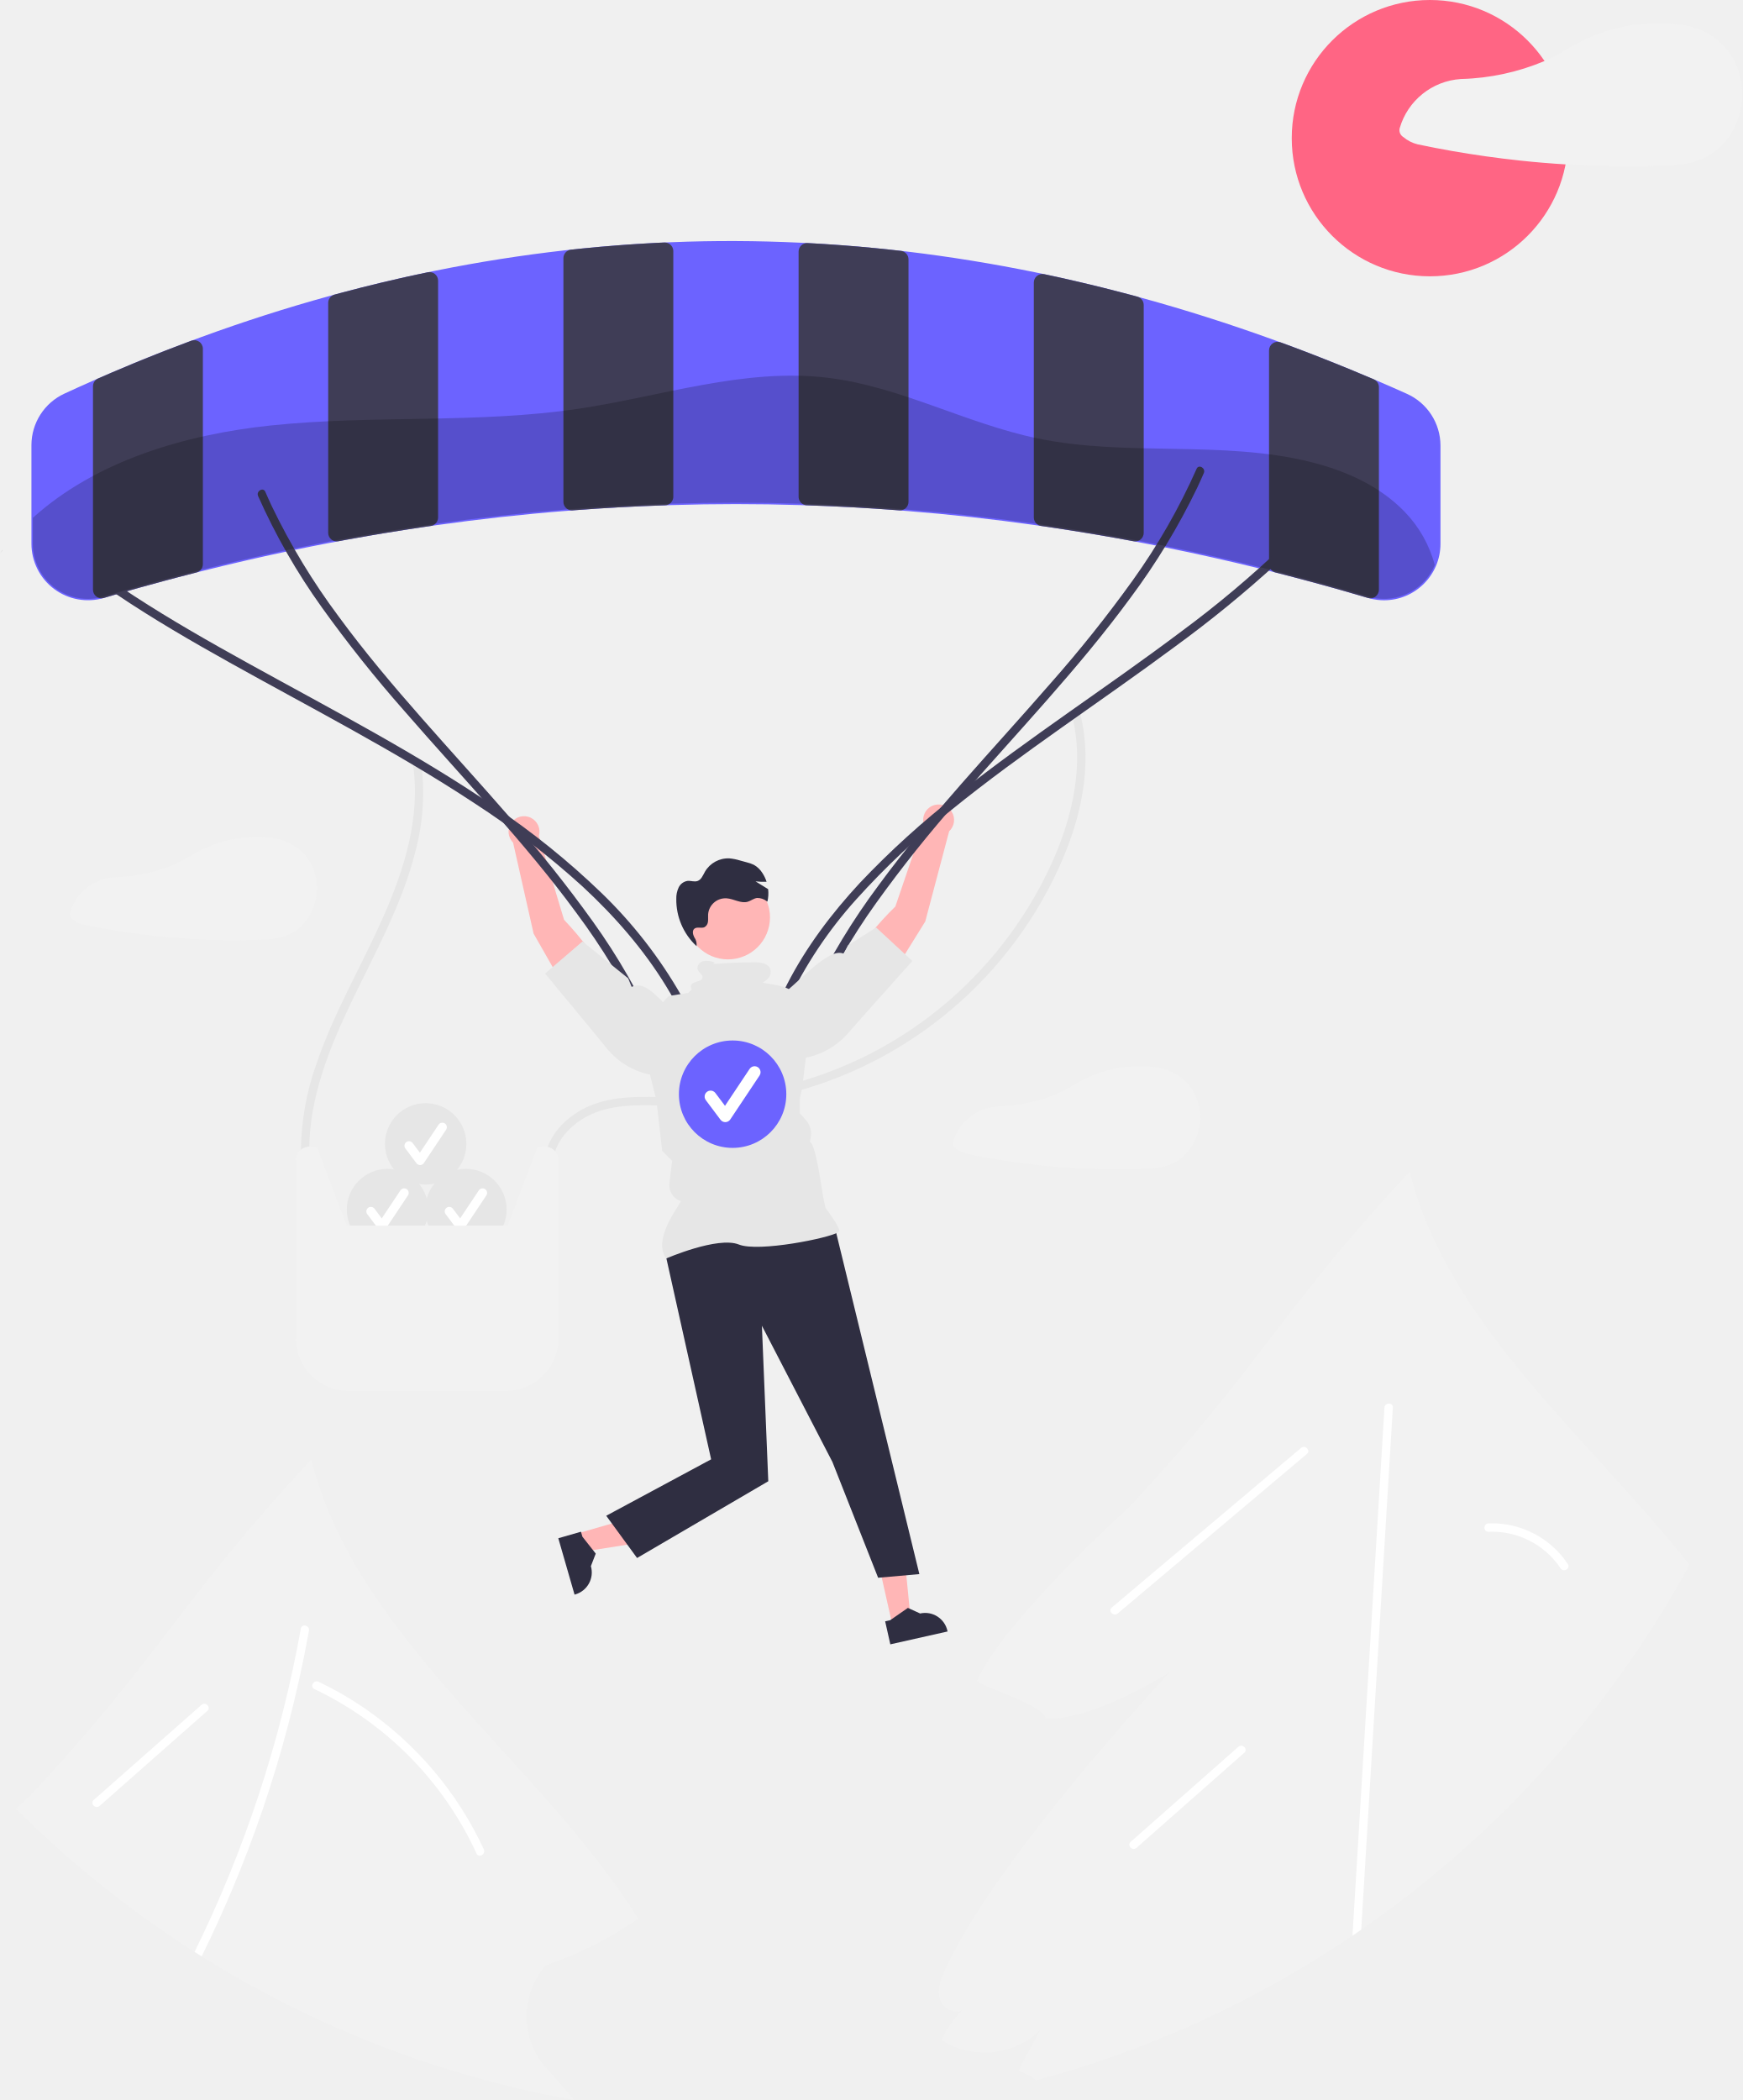
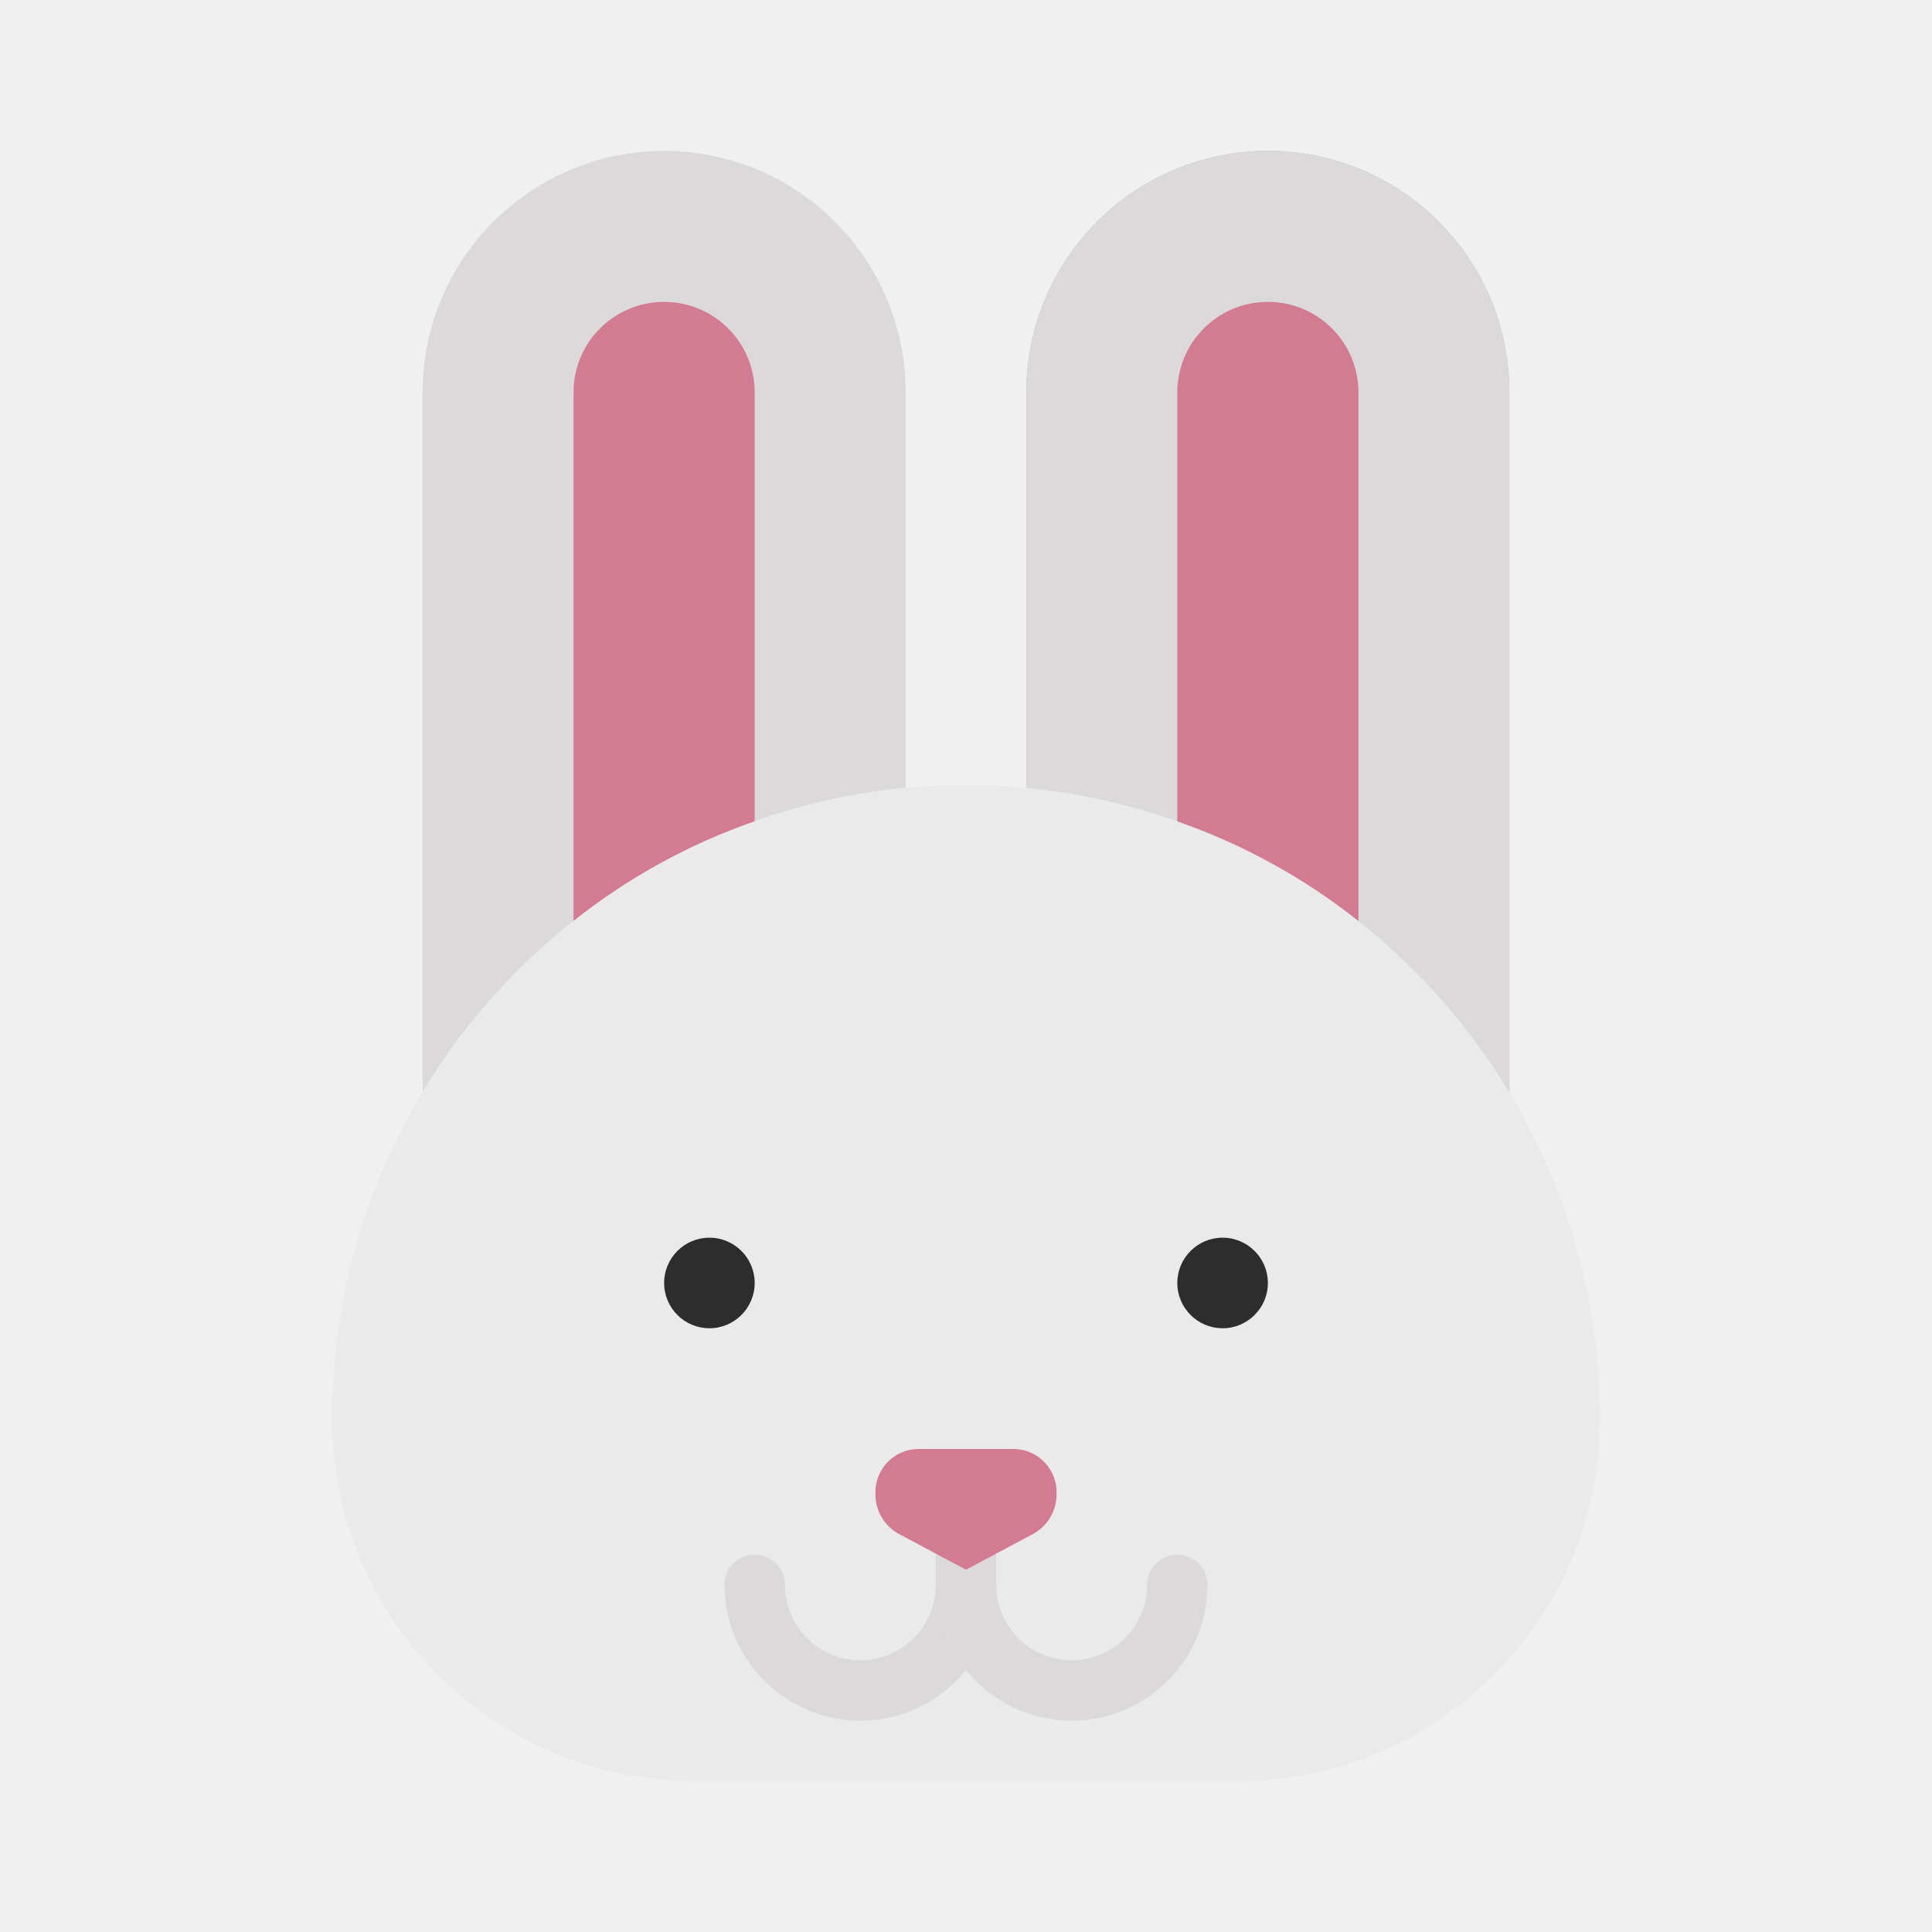
- <svg xmlns="http://www.w3.org/2000/svg" data-name="Layer 1" width="623.352" height="751.374" viewBox="0 0 623.352 751.374">
-   <path d="M490.139,403.405s13.871,14.334,15.102,22.415l-12.067,6.95L479.247,408.364,471.901,375.784a5.533,5.533,0,1,1,9.227-2.361Z" transform="translate(-288.324 -74.31291)" fill="#ffb6b6" />
-   <path d="M618.792,369.035a5.533,5.533,0,1,1,9.133,2.702l-8.549,32.285L604.552,427.894l-11.801-7.393c1.53-8.03,15.924-21.84,15.924-21.84Z" transform="translate(-288.324 -74.31291)" fill="#ffb6b6" />
-   <path d="M398.98,486.136c-.087-19.028,7.216-36.961,15.333-53.834,8.388-17.435,17.936-34.54,22.676-53.444a81.355,81.355,0,0,0,1.981-31.937c-.286-1.903-3.178-1.094-2.893.798,2.906,19.308-3.376,38.537-11.199,55.951-7.758,17.268-17.43,33.695-23.483,51.702a95.481,95.481,0,0,0-5.415,30.764,1.501,1.501,0,0,0,3,0Z" transform="translate(-288.324 -74.31291)" fill="#e6e6e6" />
-   <path d="M486.168,492.521c-.641-8.1,5.077-14.857,11.826-18.576,8.565-4.718,18.932-4.313,28.397-4.033a166.632,166.632,0,0,0,29.066-1.382,145.903,145.903,0,0,0,108.038-76.256c8.902-16.854,15.169-36.286,12.666-55.533a64.418,64.418,0,0,0-1.291-6.955c-.457-1.875-3.351-1.081-2.893.798,4.661,19.121-.682,39.149-9.154,56.41a144.306,144.306,0,0,1-31.339,42.08,141.84,141.84,0,0,1-46.701,28.835,146.071,146.071,0,0,1-27.739,7.362,152.758,152.758,0,0,1-29.009,1.691c-9.645-.281-19.867-.79-28.932,3.114-7.094,3.055-13.68,9.106-15.507,16.841a18.155,18.155,0,0,0-.429,5.604c.151,1.912,3.153,1.928,3,0Z" transform="translate(-288.324 -74.31291)" fill="#e6e6e6" />
-   <path d="M791.711,215.22c-3.53-1.59-7-3.12-10.32-4.53-.5-.21-1-.43-1.5-.64l-.06-.03q-4.485-1.92-8.99-3.76c-2.1-.86-4.19-1.71-6.29-2.54-.82-.34-1.64-.66-2.47-.98-1.33-.53-2.67-1.05-4-1.57-1.1-.43-2.21-.85-3.31-1.27-1.27-.49-2.54-.96-3.8-1.44q-2.25-.84-4.49-1.66a.09.09,0,0,0-.05-.01c-1.13-.42-2.26-.83-3.38-1.23-15.21-5.48-30.64-10.38-45.88-14.57q-.825-.225-1.65-.45-1.425-.39-2.85-.78-2.52-.675-5.06-1.32c-1.59-.42-3.19-.82-4.79-1.22-1.41-.35-2.82-.7-4.24-1.04-1.39-.34-2.78-.67-4.18-.99q-6.255-1.47-12.49-2.78a.276.276,0,0,0-.09-.01c-1-.22-1.99-.43-2.99-.63-15.18-3.11-30.62-5.61-45.89-7.44-.75-.09-1.5-.18-2.25-.26h-.02c-.13-.02-.27-.03-.4-.04q-1.89-.225-3.78-.42c-1.66-.18-3.31-.35-4.97-.51q-5.895-.585-11.77-1.02c-.99-.08-1.97-.15-2.95-.21-1.13-.09-2.26-.16-3.38-.23q-1.74-.12-3.48-.21c-.44-.03-.87-.05-1.3-.07-.54-.04-1.09-.06-1.63-.09q-1.215-.06-2.43-.12c-15.24-.73-30.67-.79-45.87-.18-.84.03-1.68.07-2.53.11h-.03c-.61.03-1.22.05-1.84.08-.22.01-.45.02-.67.03-1.51.08-3.02.16-4.53.25-1.61.09-3.21.19-4.81.3-1.01.07-2.01.14-3.01.21-.66.05-1.32.1-1.99.15-4.18.32-8.36.69-12.51,1.11-1.39.14-2.77.28-4.15.43-.77.08-1.53.16-2.29.25-15.24,1.72-30.68,4.15-45.88,7.21-1,.2-2.01.41-3.02.62-.02,0-.04.01-.06.01-.15.03-.31.06-.46.1-1.04.21-2.09.43-3.13.66-1.15.24-2.29.49-3.44.74-.96.21-1.92.43-2.88.65-2.26.51-4.53,1.03-6.79,1.58q-6.9,1.65-13.79,3.49c-1.04.28-2.09.56-3.14.85a.031.031,0,0,0-.02.01c-.54.14-1.09.29-1.63.44-15.2,4.18-30.63,9.12-45.87,14.7-1.12.41-2.24.82-3.37,1.25a.235.235,0,0,0-.08.02q-4.545,1.695-9.14,3.48c-1.11.44-2.23.88-3.35,1.32-1.08.43-2.17.86-3.25,1.3-.95.38-1.89.76-2.84,1.15-.76.31-1.51.62-2.27.93q-3.9,1.62-7.79,3.28c-1.57.68-3.15,1.36-4.72,2.05-.51.22-1.03.44-1.54.67-3.78,1.67-7.22,3.22-10.52,4.75a20.337,20.337,0,0,0-11.8,18.4v35.29a20.237,20.237,0,0,0,25.93,19.42c1.49-.44,2.98-.88,4.48-1.32,1.25-.37,2.51-.73,3.76-1.09,1.37-.39,2.73-.78,4.1-1.17,3.13-.87,6.28-1.74,9.43-2.58q2.205-.585,4.41-1.17c2.31-.61,4.62-1.2,6.93-1.79q.96-.24,1.92-.48c10.05-2.52,20.15-4.86,30.17-6.98,1.03-.22,2.06-.43,3.08-.64q6.315-1.32,12.56-2.5l3-.57h.03c.98-.19,1.96-.37,2.94-.55q4.11-.75,8.27-1.46c1.59-.28,3.19-.55,4.79-.81.16-.03.32-.06.48-.08q4.14-.69,8.3-1.33c1.88-.29,3.77-.58,5.66-.85,1.61-.24,3.22-.47,4.83-.7,15.26-2.14,30.67-3.85,45.81-5.05,1.31-.11,2.62-.21,3.93-.31,5.08-.38,10.2-.72,15.33-1,6.34-.34,12.7-.61,19.03-.8,15.2-.47,30.61-.47,45.8,0,6.34.19,12.7.46,19.04.8,5.13.28,10.25.62,15.33,1,1.31.1,2.62.2,3.93.31,15.13,1.2,30.54,2.9,45.82,5.05.73.1,1.45.21,2.18.31.26.04.51.07.77.11,1.11.16,2.22.33,3.33.49q6.255.93,12.5,1.97c1.07.17,2.14.35,3.2.53q3.435.585,6.84,1.19c1.32.24,2.63.48,3.94.72.83.15,1.67.3,2.5.46,1.01.19,2.02.38,3.02.57,1.65.31,3.3.63,4.96.96,1.04.21,2.09.41,3.14.63,11.19,2.25,22.49,4.78,33.74,7.54q1.755.435,3.51.87c.16.04.31.08.47.12,1.21.3,2.42.61,3.63.92q2.595.66,5.2,1.35,2.205.57,4.41,1.17c4.54,1.21,9.08,2.47,13.59,3.76q4.125,1.185,8.21,2.4h.02a19.759,19.759,0,0,0,3.32.68,19.335,19.335,0,0,0,2.4.15,20.222,20.222,0,0,0,20.18-20.25V233.71A20.319,20.319,0,0,0,791.711,215.22Z" transform="translate(-288.324 -74.31291)" fill="#6c63ff" />
-   <path d="M359.591,196.57a3.025,3.025,0,0,0-2.72-.37.235.235,0,0,0-.08.02q-4.545,1.695-9.14,3.48c-1.11.44-2.23.88-3.35,1.32-1.08.43-2.17.86-3.25,1.3-.95.38-1.89.76-2.84,1.15-.76.31-1.51.62-2.27.93q-3.9,1.62-7.79,3.28c-1.57.68-3.15,1.36-4.72,2.05a3.064,3.064,0,0,0-1.84,2.81v72.77a3.055,3.055,0,0,0,1.24,2.47,3.262,3.262,0,0,0,.8.43,3.002,3.002,0,0,0,1.87.04l4.47-1.32q1.875-.54,3.75-1.08c1.37-.39,2.74-.78,4.12-1.17,3.13-.87,6.28-1.74,9.43-2.58q2.205-.6,4.41-1.17c2.31-.61,4.62-1.2,6.93-1.79a3.094,3.094,0,0,0,1.49-.88l.01-.01a3.066,3.066,0,0,0,.8-2.06v-77.1A3.061,3.061,0,0,0,359.591,196.57Z" transform="translate(-288.324 -74.31291)" fill="#3f3d56" />
-   <path d="M443.931,172.35a3,3,0,0,0-2.48-.63c-.02,0-.04.01-.06.01-.15.03-.31.06-.46.1-1.04.21-2.09.43-3.13.66-1.15.24-2.29.49-3.44.74-.96.21-1.92.43-2.88.65-2.26.51-4.53,1.03-6.79,1.58q-6.915,1.65-13.79,3.49c-.96.25-1.93.51-2.89.77a2.411,2.411,0,0,0-.25.08.031.031,0,0,0-.02.01,3.079,3.079,0,0,0-1.99,2.87v82.29a3.045,3.045,0,0,0,1.1,2.35,2.9,2.9,0,0,0,.79.47,3.076,3.076,0,0,0,1.16.23,3.285,3.285,0,0,0,.54-.05h.03c.98-.19,1.96-.37,2.94-.55q4.11-.75,8.27-1.46c1.59-.28,3.19-.55,4.79-.81.16-.03.32-.06.48-.08q4.14-.69,8.3-1.33c1.88-.29,3.77-.58,5.66-.85.88-.14,1.76-.26,2.64-.39a2.994,2.994,0,0,0,1.57-.72,3.065,3.065,0,0,0,1.05-2.3V174.73A3.05,3.05,0,0,0,443.931,172.35Z" transform="translate(-288.324 -74.31291)" fill="#3f3d56" />
-   <path d="M528.281,161.93a3.089,3.089,0,0,0-2.1-.85h-.15c-.57.03-1.15.05-1.72.08-.22.01-.45.02-.67.03-1.51.08-3.02.16-4.53.25-1.61.09-3.21.19-4.81.3-1.01.07-2.01.14-3.01.21-.66.05-1.32.1-1.99.15-4.18.32-8.36.69-12.51,1.11-1.39.14-2.77.28-4.15.43a3.058,3.058,0,0,0-2.73,3.05v87.19a3.014,3.014,0,0,0,.98,2.23,2.968,2.968,0,0,0,.62.45,3.073,3.073,0,0,0,1.46.37c.07,0,.15-.01.23-.01.39-.03.79-.06,1.18-.09,5.08-.38,10.2-.72,15.33-1,5.53-.31,11.06-.55,16.56-.73a2.961,2.961,0,0,0,1.66-.54,3.047,3.047,0,0,0,1.3-2.51v-87.9A3.039,3.039,0,0,0,528.281,161.93Z" transform="translate(-288.324 -74.31291)" fill="#3f3d56" />
-   <path d="M610.691,164.07h-.02c-.13-.02-.27-.03-.4-.04q-1.89-.225-3.78-.42c-1.66-.18-3.31-.35-4.97-.51q-5.895-.585-11.77-1.02c-.99-.08-1.97-.15-2.95-.21-1.13-.09-2.26-.16-3.38-.23q-1.74-.12-3.48-.21c-.44-.03-.87-.05-1.3-.07-.46-.03-.91-.06-1.36-.08a2.435,2.435,0,0,0-.27-.01,2.989,2.989,0,0,0-1.99.84,3.049,3.049,0,0,0-.96,2.23v87.71a3.03,3.03,0,0,0,1.31,2.51,2.929,2.929,0,0,0,1.65.54c5.5.18,11.03.42,16.56.73,5.13.28,10.25.62,15.33,1,.39.03.79.06,1.18.09.08,0,.15.01.23.01a3.074,3.074,0,0,0,1.46-.37,2.969,2.969,0,0,0,.62-.45,3.051,3.051,0,0,0,.98-2.23V167.11A3.074,3.074,0,0,0,610.691,164.07Z" transform="translate(-288.324 -74.31291)" fill="#3f3d56" />
-   <path d="M695.521,180.54a2.266,2.266,0,0,0-.24-.08c-.87-.24-1.74-.47-2.61-.7q-2.52-.675-5.06-1.32c-1.59-.42-3.19-.82-4.79-1.22-1.41-.35-2.82-.7-4.24-1.04-1.39-.34-2.78-.67-4.18-.99q-6.255-1.47-12.49-2.78a.276.276,0,0,0-.09-.01,3.009,3.009,0,0,0-2.46.63,3.05,3.05,0,0,0-1.14,2.38v84.07a3.039,3.039,0,0,0,1.06,2.3,2.962,2.962,0,0,0,1.56.72c.26.04.51.07.77.11,1.11.16,2.22.32,3.33.49q6.255.93,12.5,1.97c1.07.17,2.14.35,3.2.53q3.435.585,6.84,1.19c1.32.24,2.63.48,3.94.72.83.15,1.67.3,2.5.46a3.654,3.654,0,0,0,.57.05,3.038,3.038,0,0,0,1.16-.23,2.757,2.757,0,0,0,.79-.47,3.045,3.045,0,0,0,1.1-2.35V183.42A3.071,3.071,0,0,0,695.521,180.54Z" transform="translate(-288.324 -74.31291)" fill="#3f3d56" />
-   <path d="M779.891,210.05l-.06-.03q-4.485-1.92-8.99-3.76c-2.1-.86-4.19-1.71-6.29-2.54-.82-.34-1.64-.66-2.47-.98-1.33-.53-2.67-1.05-4-1.57-1.1-.43-2.21-.85-3.31-1.27-1.27-.49-2.54-.96-3.8-1.44q-2.25-.84-4.49-1.66a.09.09,0,0,0-.05-.01,2.975,2.975,0,0,0-2.74.38,3.06,3.06,0,0,0-1.31,2.51v76.51a3.038,3.038,0,0,0,.57,1.77,3.252,3.252,0,0,0,.23.29l.01.01a3.049,3.049,0,0,0,1.49.88c.57.14,1.14.29,1.71.44q2.595.66,5.2,1.35,2.205.57,4.41,1.17c4.54,1.21,9.08,2.47,13.59,3.76q4.125,1.185,8.21,2.4h.02a3.117,3.117,0,0,0,.85.12,3.028,3.028,0,0,0,.99-.17,2.958,2.958,0,0,0,.8-.43,3.074,3.074,0,0,0,1.23-2.47V212.84A3.052,3.052,0,0,0,779.891,210.05Z" transform="translate(-288.324 -74.31291)" fill="#3f3d56" />
-   <path d="M330.048,286.989c13.022,8.775,26.619,16.665,40.322,24.32,14.659,8.189,29.471,16.1,44.132,24.284,14.75,8.233,29.369,16.732,43.471,26.041a299.999,299.999,0,0,1,38.766,29.842c11.448,10.597,21.817,22.438,29.968,35.774q1.458,2.385,2.818,4.828c.941,1.686,3.533.175,2.59-1.514a164.392,164.392,0,0,0-28.703-36.871,279.405,279.405,0,0,0-38.146-30.765c-14.01-9.59-28.615-18.28-43.388-26.633-14.73-8.329-29.651-16.312-44.459-24.5-13.939-7.708-27.808-15.586-41.16-24.282q-2.362-1.538-4.699-3.114c-1.605-1.082-3.109,1.516-1.514,2.59Z" transform="translate(-288.324 -74.31291)" fill="#3f3d56" />
-   <path d="M380.663,251.785a224.839,224.839,0,0,0,22.876,39.938,468.642,468.642,0,0,0,29.425,36.929c10.426,12.011,21.164,23.745,31.665,35.689,10.382,11.808,20.561,23.825,29.857,36.515a239.725,239.725,0,0,1,23.923,39.456q1.214,2.583,2.347,5.203c.766,1.767,3.351.241,2.59-1.514a224.841,224.841,0,0,0-22.876-39.938,468.64,468.64,0,0,0-29.425-36.929c-10.426-12.011-21.164-23.745-31.665-35.689-10.382-11.808-20.561-23.825-29.857-36.515a239.724,239.724,0,0,1-23.923-39.456q-1.214-2.583-2.347-5.203c-.766-1.767-3.351-.241-2.59,1.514Z" transform="translate(-288.324 -74.31291)" fill="#3f3d56" />
-   <path d="M747.381,269.674a376.868,376.868,0,0,1-36.28,30.5c-13.2,9.935-26.758,19.381-40.249,28.914-13.469,9.517-26.891,19.118-39.824,29.358a309.172,309.172,0,0,0-35.056,31.775c-10.132,10.924-19.212,22.955-26.02,36.244q-1.228,2.397-2.354,4.844c-.803,1.741,1.782,3.267,2.59,1.514A152.139,152.139,0,0,1,594.669,396.127a283.354,283.354,0,0,1,34.115-32.059c12.713-10.32,25.991-19.92,39.344-29.389,13.502-9.575,27.109-19.006,40.406-28.865a424.364,424.364,0,0,0,36.876-30.121q2.067-1.927,4.094-3.898c1.387-1.348-.735-3.468-2.121-2.121Z" transform="translate(-288.324 -74.31291)" fill="#3f3d56" />
-   <path d="M716.461,242.059a224.84,224.84,0,0,1-22.876,39.938,464.743,464.743,0,0,1-29.459,36.901c-10.436,12.002-21.175,23.736-31.669,35.687-10.375,11.816-20.523,23.855-29.819,36.545a239.726,239.726,0,0,0-23.923,39.456q-1.214,2.583-2.347,5.203c-.76,1.753,1.824,3.283,2.59,1.514A224.84,224.84,0,0,1,601.835,397.366a464.745,464.745,0,0,1,29.459-36.901c10.436-12.002,21.175-23.736,31.669-35.687,10.375-11.816,20.523-23.855,29.819-36.545a239.724,239.724,0,0,0,23.923-39.456q1.214-2.583,2.347-5.203c.76-1.753-1.824-3.283-2.59-1.514Z" transform="translate(-288.324 -74.31291)" fill="#3f3d56" />
-   <polygon points="206.669 548.641 208.56 555.2 234.762 551.029 231.971 541.347 206.669 548.641" fill="#ffb6b6" />
-   <path d="M488.084,624.694l5.814,20.172.255-.074a8.172,8.172,0,0,0,5.589-10.114l-0-0,1.734-4.49-4.777-6.069-.508-1.761Z" transform="translate(-288.324 -74.31291)" fill="#2f2e41" />
-   <polygon points="319.171 580.861 325.832 579.364 323.228 552.96 313.397 555.17 319.171 580.861" fill="#ffb6b6" />
-   <path d="M606.88,662.654l20.482-4.603-.058-.259a8.172,8.172,0,0,0-9.764-6.181l-0.0 0-4.379-1.998-6.343,4.407-1.788.402Z" transform="translate(-288.324 -74.31291)" fill="#2f2e41" />
-   <path d="M587.108,513.76l30.161,123.76-14.754,1.307-16.348-41.418-25.235-48.749L563.214,604.301l-46.949,27.457-11.033-15.114,37.533-20.187-16.395-73.637,4.364-9.061Z" transform="translate(-288.324 -74.31291)" fill="#2f2e41" />
-   <path d="M526.678,524.597c-4.889-6.845,4.156-18.116,5.265-20.5h0a5.987,5.987,0,0,1-4.098-6.394l.478-4.064.498-3.986-3.57-3.57-.01-.089-2.055-17.979-2.987-11.941a26.216,26.216,0,0,1,7.441-25.407l6.906-1.097,8.392-8.086H556.472l4.64,4.434c8.663,1.519,10.151,1.023,17.592,9.952L575.323,463.631l-.843,3.819L574.482,472.63l2.144,2.383a7.416,7.416,0,0,1,1.759,6.415l-.282,1.41h0c2.212.948,4.322,17.792,4.826,20.144l.753,3.514c.644.85,4.897,6.521,4.897,8.072,0,.233-.172.458-.541.707-2.898,1.963-28.271,7.159-35.362,4.321C545.125,516.577,526.678,524.597,526.678,524.597Z" transform="translate(-288.324 -74.31291)" fill="#e6e6e6" />
-   <path d="M499.558,442.226l5.951,7.278a26.841,26.841,0,0,0,18.179,9.724h0a11.75,11.75,0,0,0,11.099-5.535h0a11.722,11.722,0,0,0-3.272-15.667c-7.372-5.182-11.393-13.21-17.189-10.607l-1.247-3.062-16.34-13.203-13.392,11.492Z" transform="translate(-288.324 -74.31291)" fill="#e6e6e6" />
-   <path d="M614.749,418.142l-12.957-11.981-10.105,6.435-1.36,3.014c-5.695-2.816-16.725,11.21-24.284,16.115a11.722,11.722,0,0,0-3.851,15.535h0a11.75,11.75,0,0,0,10.886,5.943h0a26.841,26.841,0,0,0,18.527-9.043l6.217-7.052Z" transform="translate(-288.324 -74.31291)" fill="#e6e6e6" />
-   <circle cx="260.468" cy="328.235" r="15.03" fill="#ffb6b6" />
-   <path d="M537.884,413.142c-.131-.115-.255-.238-.383-.356-.005.012-.005.025-.01.037Z" transform="translate(-288.324 -74.31291)" fill="#2f2e41" />
-   <path d="M562.901,396.91c-.08-.05-.15-.1-.23-.14a5.472,5.472,0,0,0-3.47-1.17c-1.2.15-2.19,1.01-3.34,1.35-2.47.72-4.96-1.04-7.52-1.22h-.06a6.222,6.222,0,0,0-6.6,5.82c-.05.83.06,1.66-.04,2.48a2.54,2.54,0,0,1-1.26,2.03c-1.13.51-2.65-.25-3.61.54-.85.71-.54,2.09-.03,3.08a4.501,4.501,0,0,1,.83,2.87,2.17,2.17,0,0,1-.07.24,22.612,22.612,0,0,1-7.2-16.89,8.916,8.916,0,0,1,.84-4.04,4.217,4.217,0,0,1,3.21-2.37c1.18-.1,2.4.43,3.52.05,1.38-.46,1.96-2.05,2.68-3.33a9.619,9.619,0,0,1,8.8-4.77,19.073,19.073,0,0,1,3.74.75l2.38.65a12.852,12.852,0,0,1,2.63.93,8.56,8.56,0,0,1,3.01,2.91,12.947,12.947,0,0,1,1.49,3.12,22.658,22.658,0,0,1-3.95-.14c1.5.93,3.01,1.86,4.51,2.79A12.685,12.685,0,0,1,562.901,396.91Z" transform="translate(-288.324 -74.31291)" fill="#2f2e41" />
-   <circle cx="511.616" cy="49.432" r="49.432" fill="#ff6584" />
-   <path d="M910.581,100.34c-2.86-9.58-10.94-15.83-20.7-17.2-.1-.01-.21.01-.31,0a2.858,2.858,0,0,0-.42-.1,61.705,61.705,0,0,0-39.69,8.64,63.742,63.742,0,0,1-8.5,4.46,82.38,82.38,0,0,1-29.75,6.44c-.08,0-.16.01-.24.01a24.424,24.424,0,0,0-21.85,17.61,2.859,2.859,0,0,0,1.28,3.13,12.605,12.605,0,0,0,5.16,2.63q6.165,1.305,12.36,2.39,12.105,2.115,24.33,3.42,8.1.87,16.23,1.36c11.18.7,22.41.87,33.61.52,5.54-.17,10.88-.35,15.96-2.8a23.676,23.676,0,0,0,9.15-7.99A26.955,26.955,0,0,0,910.581,100.34Z" transform="translate(-288.324 -74.31291)" fill="#f2f2f2" />
-   <path d="M716.921,468.59c-2.06-6.9-7.88-11.41-14.92-12.4-.08-.01-.15.01-.23,0a2.631,2.631,0,0,0-.3-.07,44.43,44.43,0,0,0-28.62,6.23c-8.25,5.15-17.86,7.48-27.58,7.86a1.027,1.027,0,0,0-.17.01,17.612,17.612,0,0,0-15.75,12.69,2.059,2.059,0,0,0,.92,2.26,8.952,8.952,0,0,0,3.72,1.89c2.96.63,5.94,1.2,8.92,1.73,5.81,1.01,11.67,1.83,17.54,2.46a259.689,259.689,0,0,0,35.93,1.36c3.99-.12,7.84-.25,11.5-2.02a17.099,17.099,0,0,0,6.61-5.76A19.453,19.453,0,0,0,716.921,468.59Z" transform="translate(-288.324 -74.31291)" fill="#f2f2f2" />
-   <path d="M400.921,386.59c-2.06-6.9-7.88-11.41-14.92-12.4-.08-.01-.15.01-.23,0a2.631,2.631,0,0,0-.3-.07,44.43,44.43,0,0,0-28.62,6.23c-8.25,5.15-17.86,7.48-27.58,7.86a1.027,1.027,0,0,0-.17.01,17.612,17.612,0,0,0-15.75,12.69,2.059,2.059,0,0,0,.92,2.26,8.952,8.952,0,0,0,3.72,1.89c2.96.63,5.94,1.2,8.92,1.73,5.81,1.01,11.67,1.83,17.54,2.46a259.689,259.689,0,0,0,35.93,1.36c3.99-.12,7.84-.25,11.5-2.02a17.099,17.099,0,0,0,6.61-5.76A19.453,19.453,0,0,0,400.921,386.59Z" transform="translate(-288.324 -74.31291)" fill="#f2f2f2" />
-   <path d="M483.848,814.317q5.07,5.565,9.84,11.37a375.591,375.591,0,0,1-133.21-51.4c-.85-.53-1.69-1.06-2.53-1.6a379.427,379.427,0,0,1-63.94-51.21c3.4-3.19,5.5-5.09,5.5-5.09,47.45-50.96,52.77-68.9,100.22-119.86,15.78,63.94,82.13,108.36,116.93,164.27a130.854,130.854,0,0,1-32.97,16.65c-.08.09-.16.19-.24.28A27.581,27.581,0,0,0,483.848,814.317Z" transform="translate(-288.324 -74.31291)" fill="#f2f2f2" />
-   <path d="M892.828,634.177a379.873,379.873,0,0,1-117.46,130.57c-1.04.72-2.08,1.44-3.13,2.15a376.188,376.188,0,0,1-113.13,51.75,21.69,21.69,0,0,0-6.43-3.41v-.02q3.9-7.29,7.8-14.58c-8.98,9.16-24.64,10.73-35.26,3.55a33.446,33.446,0,0,1,7.34-10.51c-2.6,1.19-6.64-.53-7.76-3.53-1.41-3.75.19-7.9,1.87-11.54,18.53-40.08,79.24-104.97,80.19-105.98-.65.4-28.37,17.81-44.45,16.52-.82-4.92-22.15-10.93-24.53-13.43,9.69-21.79,54.63-62.33,54.63-62.33,47.45-50.96,52.77-68.9,100.22-119.86C806.228,548.227,856.728,588.637,892.828,634.177Z" transform="translate(-288.324 -74.31291)" fill="#f2f2f2" />
-   <g opacity="0.2">
-     <path d="M288.324,272.364c.295-.391.605-.768.906-1.153l.016-.154Z" transform="translate(-288.324 -74.31291)" />
-     <path d="M801.688,276.487a19.748,19.748,0,0,1-20.49,11.96,20.086,20.086,0,0,1-3.26-.67q-17.535-5.22-35.06-9.6-22.92-5.76-45.84-10.13-19.155-3.66-38.31-6.35-22.935-3.225-45.85-5.06-19.155-1.545-38.32-2.11-22.92-.705-45.83,0-19.155.57-38.32,2.11-22.92,1.83-45.84,5.06-19.155,2.7-38.32,6.35-22.92,4.365-45.84,10.13-17.535,4.395-35.05,9.6a20.086,20.086,0,0,1-3.26.67,19.736,19.736,0,0,1-22.03-19.61v-9.24c22.55-20.39,54.45-29.84,85.21-33.06,36.58-3.83,73.75-.56,110.13-5.99,29.66-4.43,59.13-14.64,88.91-11.09,25.95,3.08,49.6,16.38,75.19,21.7,32.1,6.67,65.99.54,97.8,8.47,12.47,3.1,24.69,8.55,33.6,17.8A43.424,43.424,0,0,1,801.688,276.487Z" transform="translate(-288.324 -74.31291)" />
+ <svg xmlns="http://www.w3.org/2000/svg" width="64px" height="64px" viewBox="0 0 64 64">
+   <defs>
+     <style>.cls-1{fill:#dbd9d9;}.cls-2{fill:#aeaeaf;}.cls-3{fill:#d37b93;}.cls-4{fill:#eaeaea;}.cls-5{fill:#2d2d2d;}</style>
+   </defs>
+   <g id="rabbit">
+     <path class="cls-1" d="M30,13V26.1A21,21,0,0,0,14,36.18V13a8,8,0,1,1,16,0Z" />
+     <path class="cls-2" d="M50,13V36.18A21,21,0,0,0,34,26.1V13a8,8,0,1,1,16,0Z" />
+     <path class="cls-1" d="M50,13V36.18A21,21,0,0,0,34,26.1V13a8,8,0,1,1,16,0Z" />
+     <path class="cls-3" d="M25,13V27.21a20.41,20.41,0,0,0-6,3.3V13a3,3,0,0,1,6,0Z" />
+     <path class="cls-4" d="M53,47A12,12,0,0,1,41,59H23A12,12,0,0,1,11,47a20.94,20.94,0,0,1,8-16.49,20.41,20.41,0,0,1,6-3.3,20.75,20.75,0,0,1,5-1.11,20,20,0,0,1,4,0,20.75,20.75,0,0,1,5,1.11,20.41,20.41,0,0,1,6,3.3A21,21,0,0,1,53,47Z" />
+     <path class="cls-1" d="M28.5,57A4.51,4.51,0,0,1,24,52.5a1,1,0,0,1,2,0,2.5,2.5,0,0,0,5,0,1,1,0,0,1,2,0A4.51,4.51,0,0,1,28.5,57Z" />
+     <path class="cls-1" d="M35.5,57A4.51,4.51,0,0,1,31,52.5a1,1,0,0,1,2,0,2.5,2.5,0,0,0,5,0,1,1,0,0,1,2,0A4.51,4.51,0,0,1,35.5,57Z" />
+     <path class="cls-3" d="M45,13V30.51a20.41,20.41,0,0,0-6-3.3V13a3,3,0,0,1,6,0Z" />
+     <rect class="cls-1" height="3" width="2" x="31" y="50" />
+     <path class="cls-3" d="M32,52h0l-2.23-1.19A1.49,1.49,0,0,1,29,49.48h0A1.43,1.43,0,0,1,30.39,48h3.22A1.43,1.43,0,0,1,35,49.48h0a1.49,1.49,0,0,1-.77,1.33Z" />
+     <circle class="cls-5" cx="40.5" cy="42.5" r="1.5" />
+     <circle class="cls-5" cx="23.5" cy="42.5" r="1.5" />
  </g>
-   <circle cx="262.126" cy="391.497" r="19.213" fill="#6c63ff" />
-   <path d="M547.829,475.809a2.137,2.137,0,0,1-1.71-.855l-5.241-6.989a2.137,2.137,0,1,1,3.419-2.564l3.429,4.572,8.807-13.211a2.137,2.137,0,1,1,3.556,2.371l-10.483,15.724a2.138,2.138,0,0,1-1.719.951Z" transform="translate(-288.324 -74.31291)" fill="#fff" />
-   <path d="M786.678,577.957q-1.365,22.425-2.72,44.86-2.4,39.63-4.8,79.27-1.89,31.335-3.79,62.66c-1.04.72-2.08,1.44-3.13,2.15q.915-14.955,1.81-29.91,2.4-39.645,4.8-79.27,2.415-39.885,4.83-79.76C783.788,576.027,786.788,576.027,786.678,577.957Z" transform="translate(-288.324 -74.31291)" fill="#fff" />
-   <path d="M688.232,651.61l52.869-44.576,14.834-12.507c1.478-1.246-.653-3.359-2.121-2.121l-52.869,44.576-14.834,12.507c-1.478,1.246.653,3.359,2.121,2.121Z" transform="translate(-288.324 -74.31291)" fill="#fff" />
-   <path d="M694.983,735.453l38.551-34.016c1.451-1.28-.678-3.395-2.121-2.121l-38.551,34.016c-1.451,1.28.678,3.395,2.121,2.121Z" transform="translate(-288.324 -74.31291)" fill="#fff" />
-   <path d="M323.983,720.453l38.551-34.016c1.451-1.28-.678-3.395-2.121-2.121l-38.551,34.016c-1.451,1.28.678,3.395,2.121,2.121Z" transform="translate(-288.324 -74.31291)" fill="#fff" />
-   <path d="M820.907,622.372a29.531,29.531,0,0,1,25.797,13.081c1.054,1.608,3.653.107,2.59-1.514a32.577,32.577,0,0,0-28.387-14.567c-1.922.09-1.933,3.091,0,3Z" transform="translate(-288.324 -74.31291)" fill="#fff" />
-   <path d="M400.795,678.645a121.126,121.126,0,0,1,58.043,58.87c.804,1.753,3.391.23,2.59-1.514a124.708,124.708,0,0,0-42.634-50.448,120.895,120.895,0,0,0-16.486-9.498c-1.734-.826-3.258,1.76-1.514,2.59Z" transform="translate(-288.324 -74.31291)" fill="#fff" />
-   <path d="M398.868,657.787q-3.09,17.175-7.54,34.07a438.204,438.204,0,0,1-19.86,58.35q-5.13,12.21-10.99,24.08c-.85-.53-1.69-1.06-2.53-1.6a436.846,436.846,0,0,0,22.94-56.16,436.095,436.095,0,0,0,15.08-59.53C396.308,655.097,399.208,655.907,398.868,657.787Z" transform="translate(-288.324 -74.31291)" fill="#fff" />
-   <circle cx="138.654" cy="432.777" r="14.564" fill="#e6e6e6" />
-   <path d="M424.992,514.67a1.62,1.62,0,0,1-1.296-.648l-3.973-5.298a1.62,1.62,0,1,1,2.592-1.944l2.6,3.466,6.677-10.015a1.62,1.62,0,1,1,2.696,1.797l-7.947,11.92a1.621,1.621,0,0,1-1.303.721Z" transform="translate(-288.324 -74.31291)" fill="#fff" />
-   <circle cx="166.703" cy="432.777" r="14.564" fill="#e6e6e6" />
-   <path d="M453.04,514.67a1.62,1.62,0,0,1-1.296-.648l-3.973-5.298a1.62,1.62,0,1,1,2.592-1.944l2.6,3.466,6.677-10.015a1.62,1.62,0,1,1,2.696,1.797l-7.947,11.92a1.621,1.621,0,0,1-1.303.721Z" transform="translate(-288.324 -74.31291)" fill="#fff" />
-   <circle cx="152.3" cy="409.277" r="14.564" fill="#e6e6e6" />
-   <path d="M438.637,491.17a1.62,1.62,0,0,1-1.296-.648l-3.973-5.298a1.62,1.62,0,1,1,2.592-1.944l2.6,3.466,6.677-10.015a1.62,1.62,0,0,1,2.696,1.797l-7.947,11.92a1.621,1.621,0,0,1-1.303.721Z" transform="translate(-288.324 -74.31291)" fill="#fff" />
-   <path d="M482.738,484.587l-2.151.215-10.613,28.048H412.362l-10.613-28.048-2.151-.215a4.939,4.939,0,0,0-5.43,4.914v63.578a18.901,18.901,0,0,0,18.901,18.901h56.198a18.901,18.901,0,0,0,18.901-18.901V489.501A4.939,4.939,0,0,0,482.738,484.587Z" transform="translate(-288.324 -74.31291)" fill="#f2f2f2" />
-   <path d="M563.946,421.099c-.711-2.091-3.453-2.487-5.662-2.48q-7.386.022-14.756.628l.493-.569a7.338,7.338,0,0,0-4.137-.464c-1.355.384-2.469,1.94-1.857,3.209.46.953,1.745,1.558,1.652,2.612-.156,1.784-3.609,1.191-4.146,2.899a1.681,1.681,0,0,0,.756,1.785,4.557,4.557,0,0,0,1.962.622,40.414,40.414,0,0,0,21.567-2.781,9.019,9.019,0,0,0,3.183-1.987A3.595,3.595,0,0,0,563.946,421.099Z" transform="translate(-288.324 -74.31291)" fill="#e6e6e6" />
</svg>
